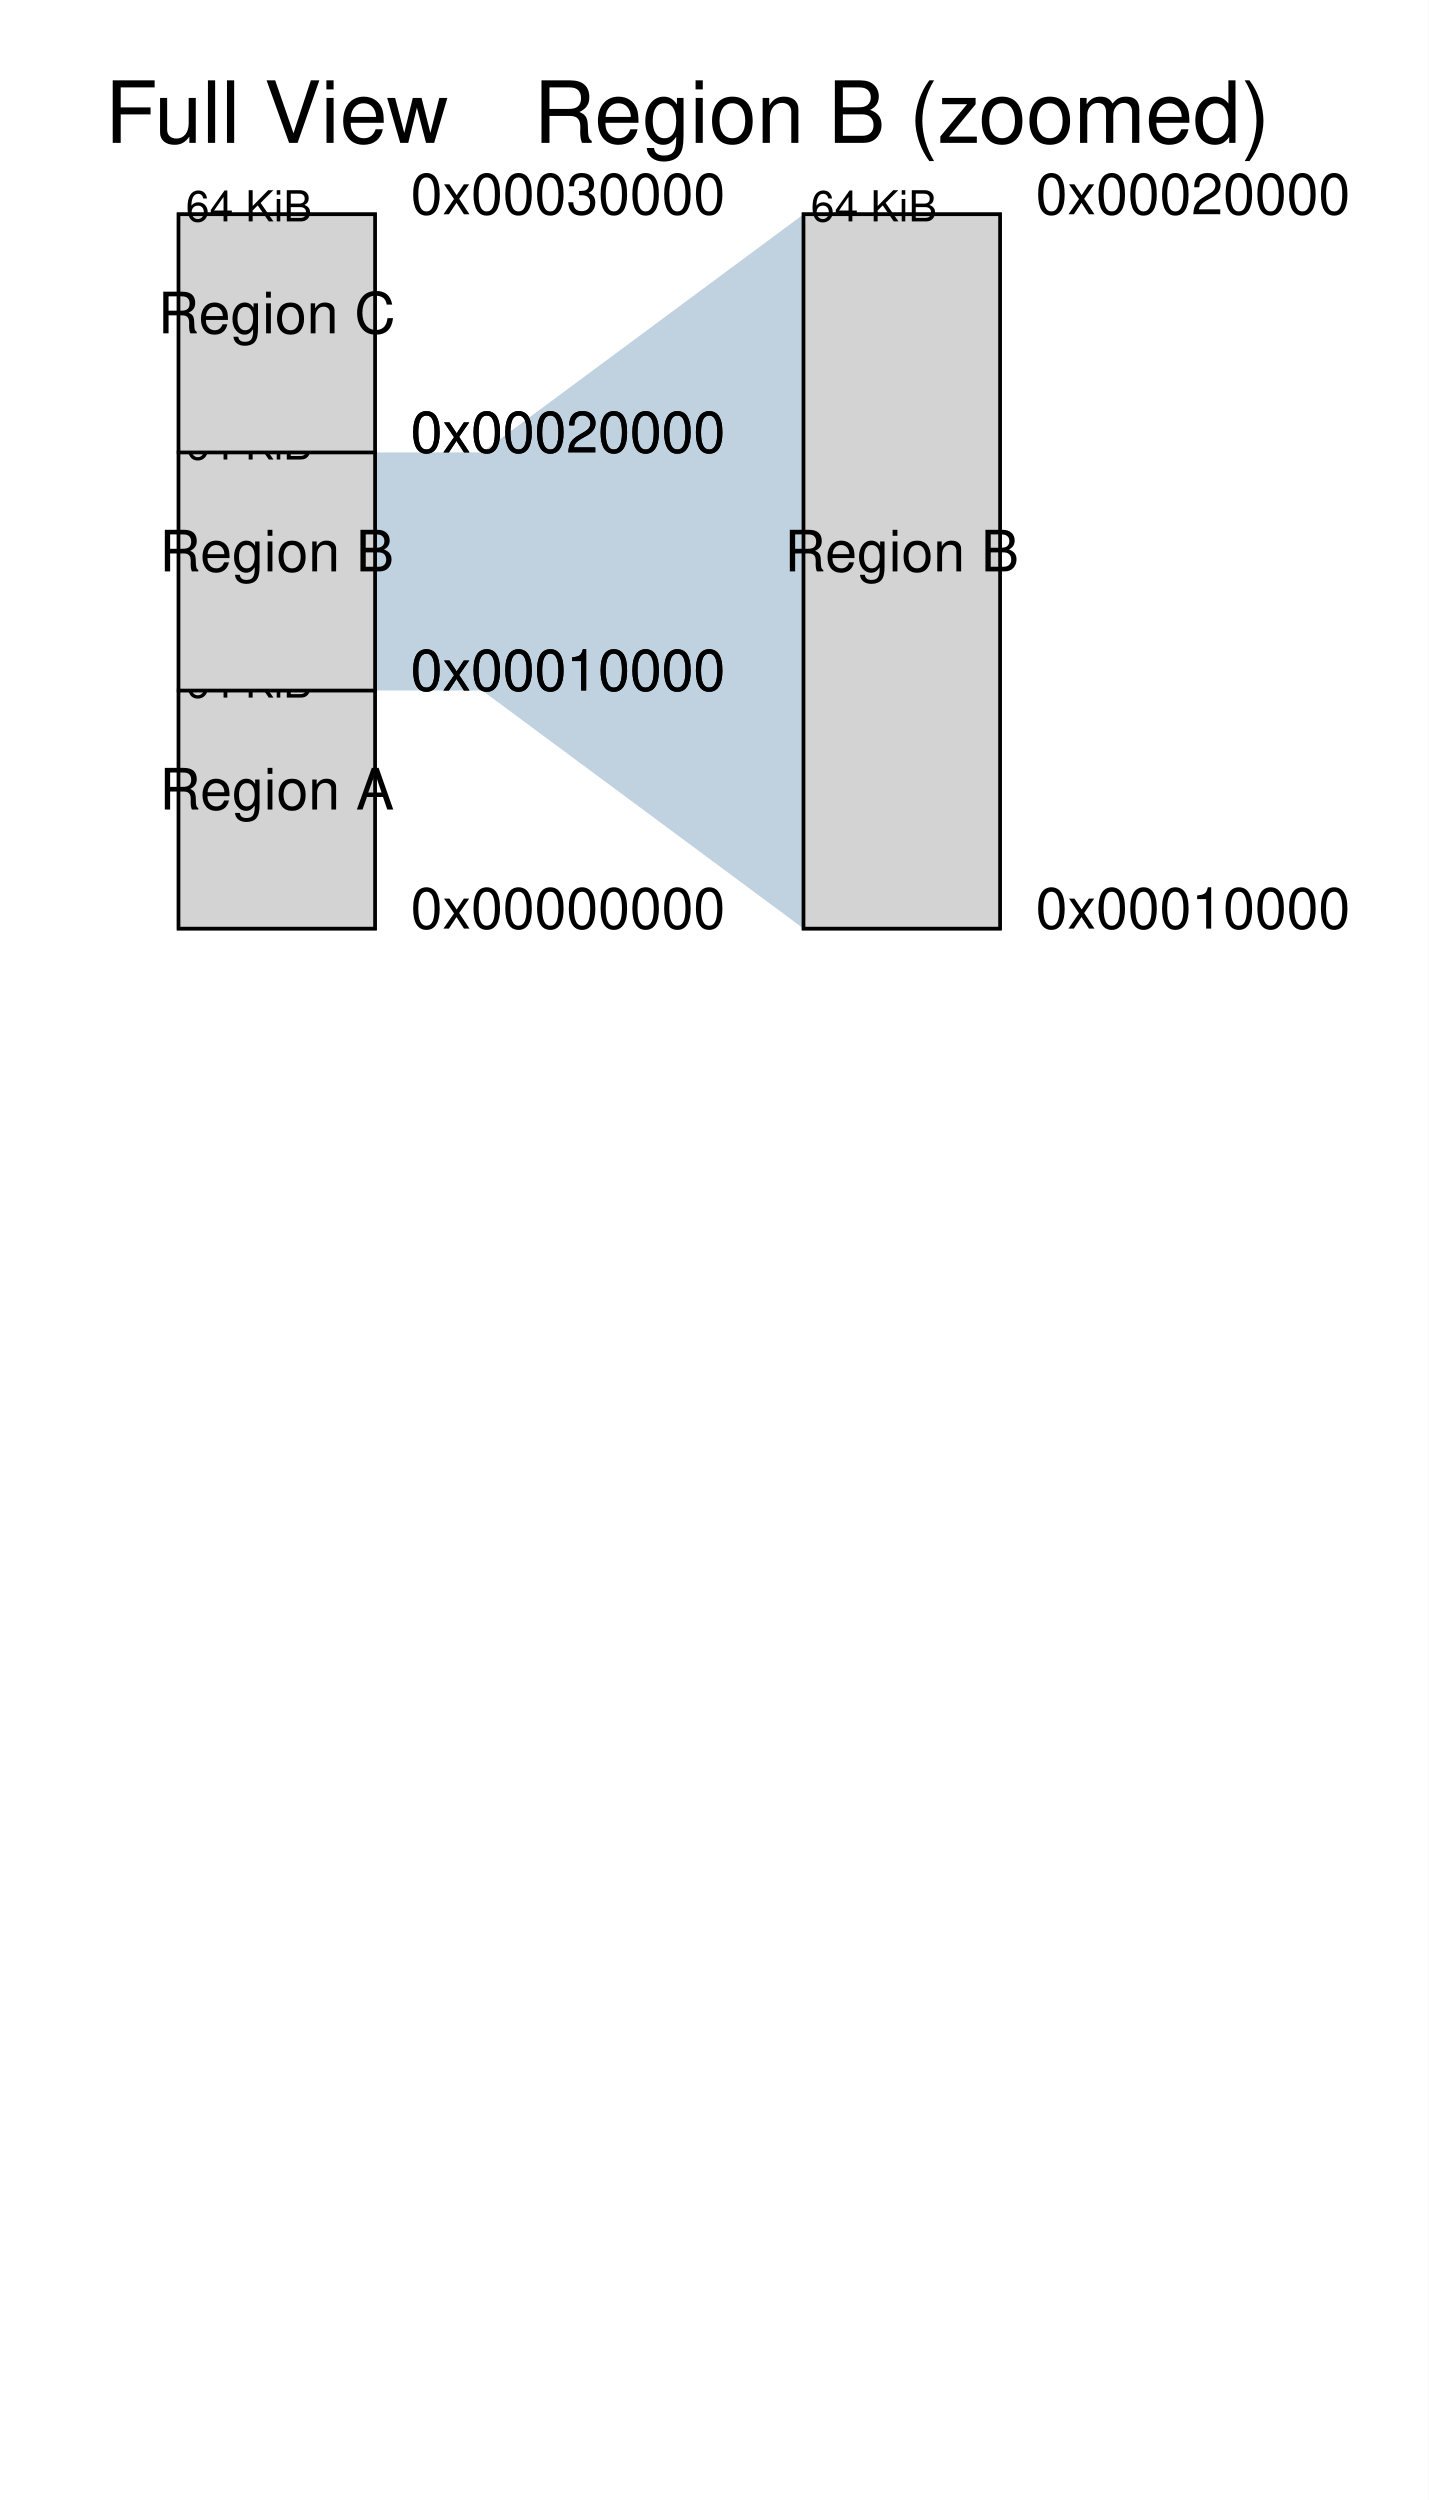
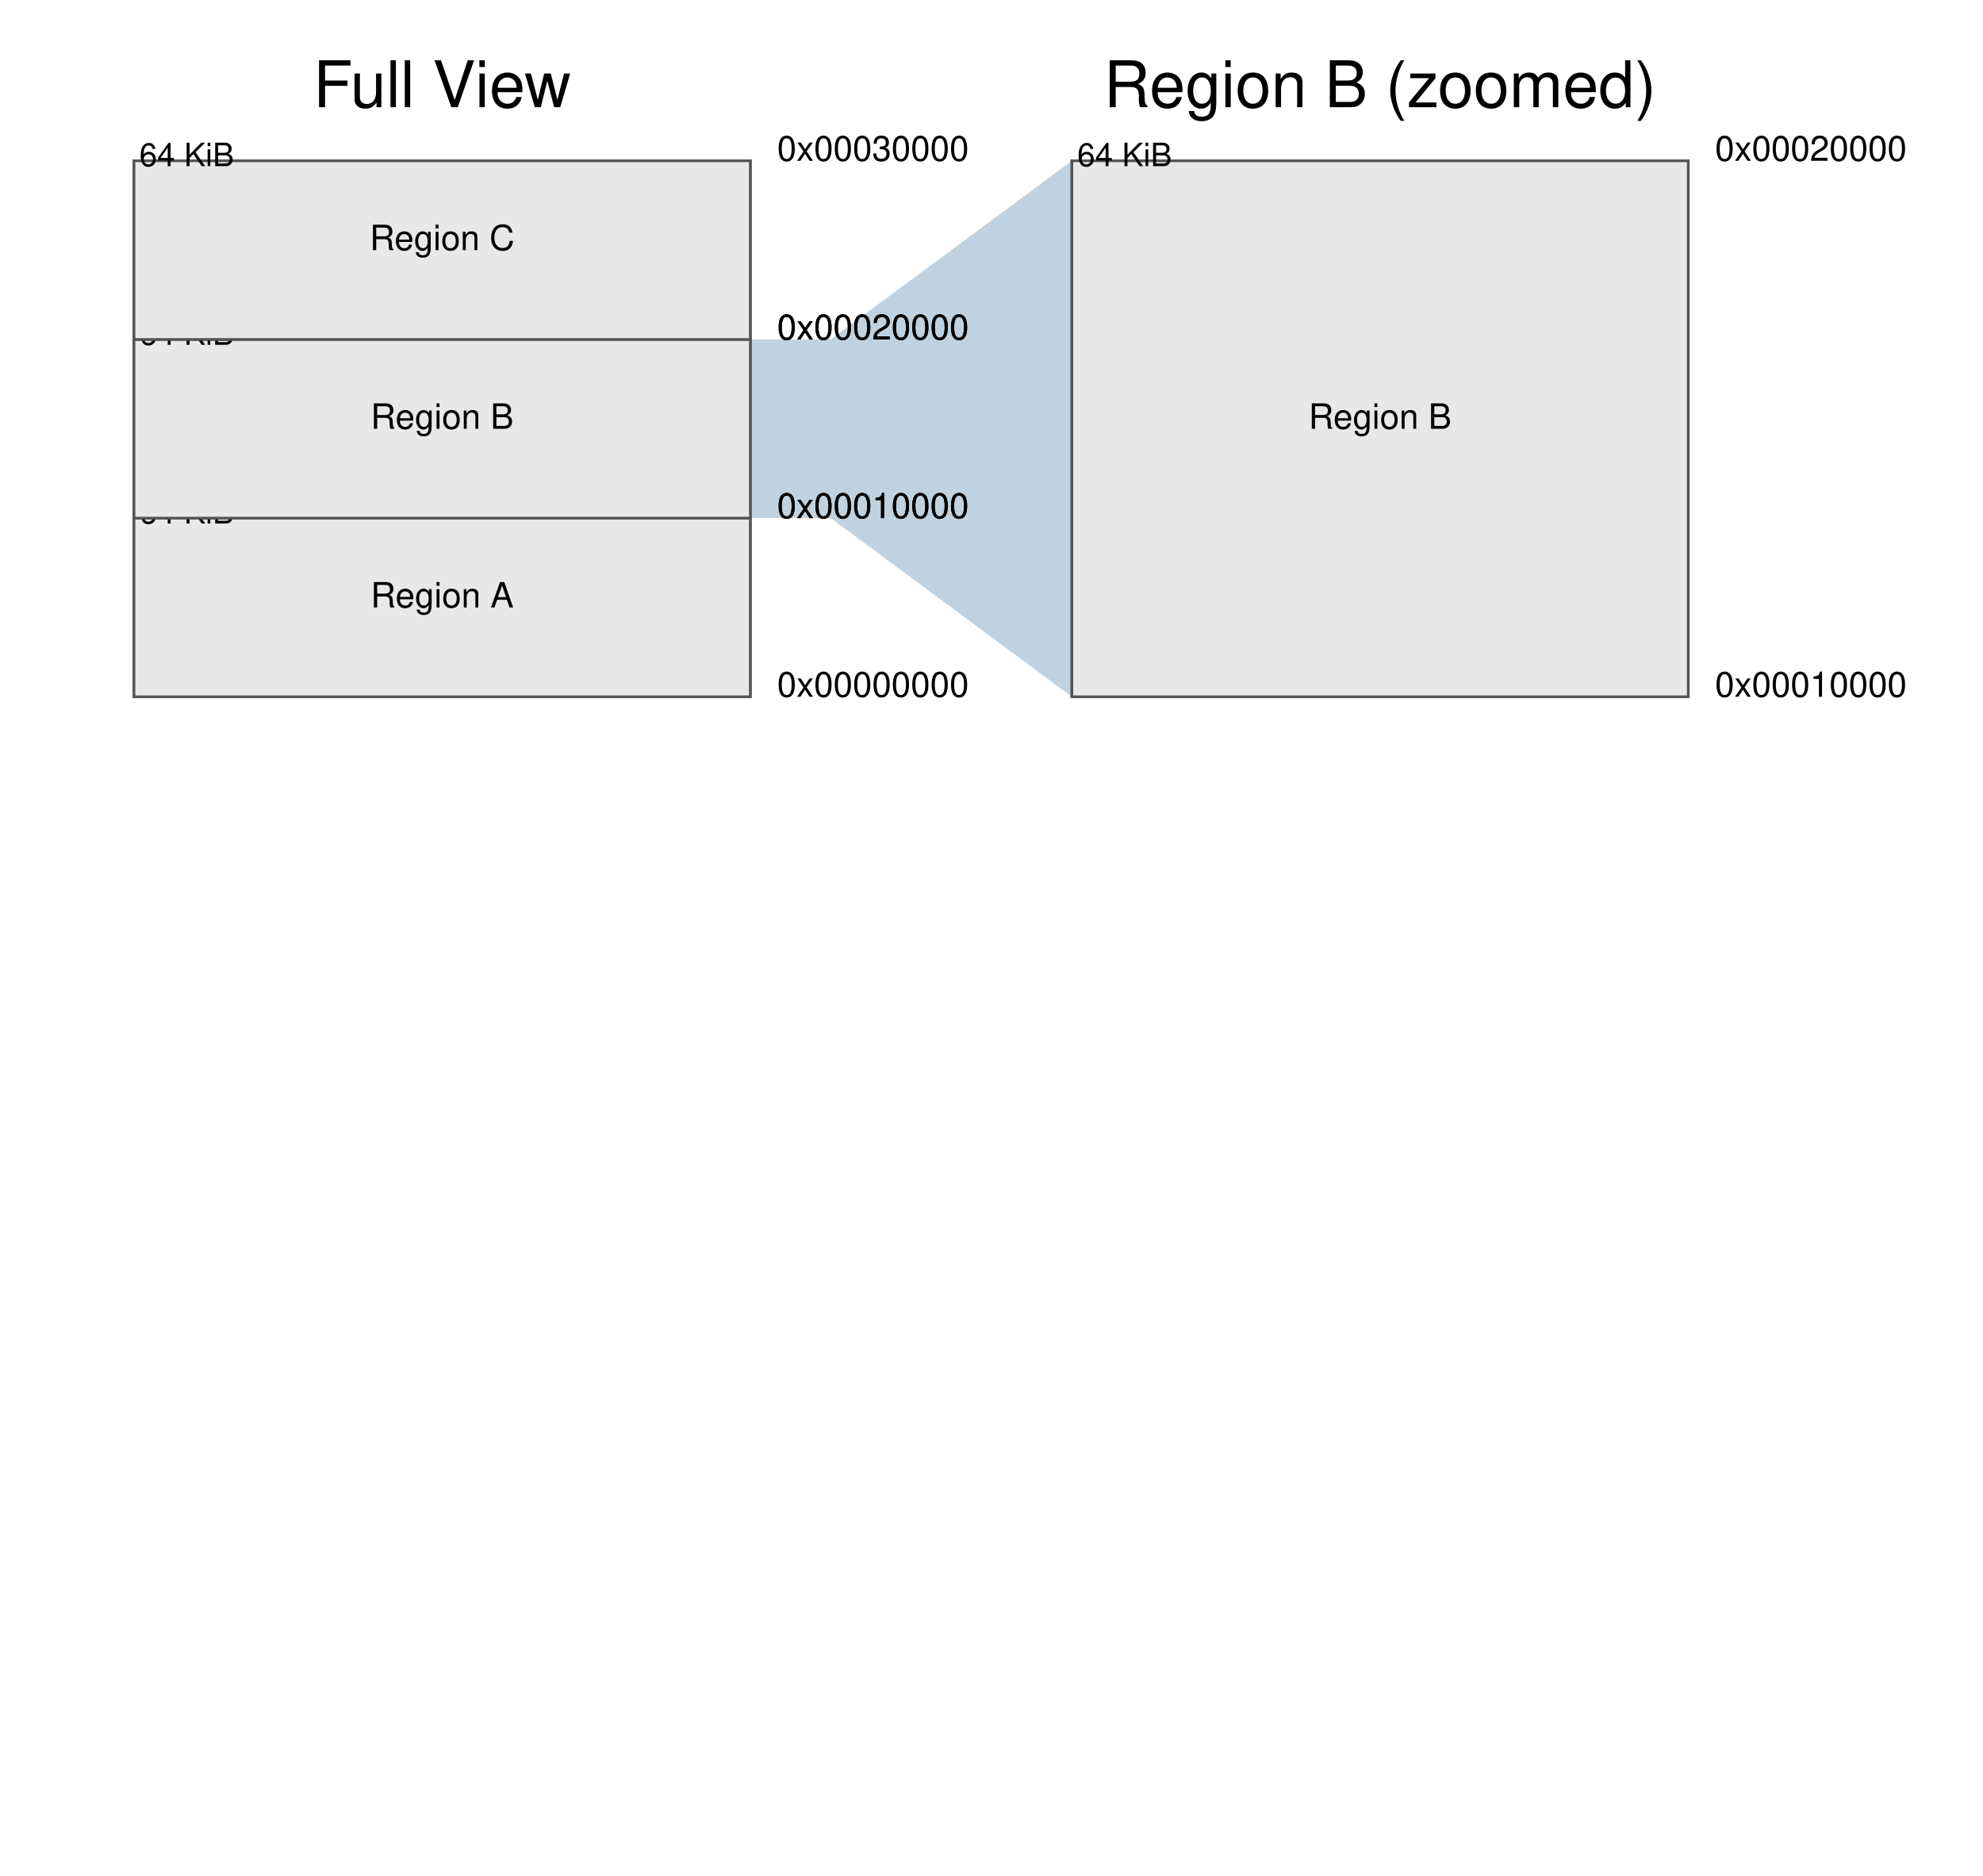
- <svg xmlns="http://www.w3.org/2000/svg" width="400" height="700" viewBox="0 0 400 700">
-   <rect x="0" y="0" width="400" height="700" fill="white" />
+ <svg xmlns="http://www.w3.org/2000/svg" width="740" height="700" viewBox="0 0 740 700">
+   <rect x="0" y="0" width="740" height="700" fill="#ffffff" />
  <g>
    <g>
-       <path d="M 105.0,193.333 L 135.0,193.333 L 225.0,260.0 L 225.0,60.0 L 135.0,126.667 L 105.0,126.667 Z" fill="#4A7FA5" stroke="none" opacity="0.35" />
+       <path d="M 280.0,193.333 L 310.0,193.333 L 400.0,260.0 L 400.0,60.0 L 310.0,126.667 L 280.0,126.667 Z" fill="#4A7FA5" stroke="none" opacity="0.35" />
    </g>
  </g>
  <g />
  <g>
-     <text x="27.5" y="-20" stroke="none" fill="black" stroke-width="0" font-size="24px" font-weight="normal" font-family="Helvetica" text-anchor="middle" alignment-baseline="middle" transform="translate(50.0,60.0)">Full View</text>
+     <text x="115.0" y="-20" stroke="none" fill="#000000" stroke-width="0" font-size="24px" font-weight="normal" font-family="Helvetica" text-anchor="middle" alignment-baseline="middle" transform="translate(50.0,60.0)">Full View</text>
    <g transform="translate(50.0,60.0)">
-       <rect x="0" y="0" width="55.0" height="200.0" fill="white" stroke="black" stroke-width="1" />
-       <rect x="0" y="133.333" width="55.0" height="66.667" fill="lightgrey" stroke="black" stroke-width="1" />
-       <text x="27.5" y="166.667" stroke="none" fill="black" stroke-width="0" font-size="16" font-weight="normal" font-family="Helvetica" text-anchor="middle" alignment-baseline="middle">Region A</text>
-       <text x="65.0" y="200.0" stroke="none" fill="black" stroke-width="0" font-size="16" font-weight="normal" font-family="Helvetica" text-anchor="start" alignment-baseline="middle">0x00000000</text>
-       <text x="65.0" y="133.333" stroke="none" fill="black" stroke-width="0" font-size="16" font-weight="normal" font-family="Helvetica" text-anchor="start" alignment-baseline="middle">0x00010000</text>
-       <text x="2" y="135.333" stroke="none" fill="black" stroke-width="0" font-size="12px" font-weight="normal" font-family="Helvetica" text-anchor="start" alignment-baseline="hanging">64 KiB</text>
-       <rect x="0" y="66.667" width="55.0" height="66.667" fill="lightgrey" stroke="black" stroke-width="1" />
-       <text x="27.5" y="100.0" stroke="none" fill="black" stroke-width="0" font-size="16" font-weight="normal" font-family="Helvetica" text-anchor="middle" alignment-baseline="middle">Region B</text>
-       <text x="65.0" y="133.333" stroke="none" fill="black" stroke-width="0" font-size="16" font-weight="normal" font-family="Helvetica" text-anchor="start" alignment-baseline="middle">0x00010000</text>
-       <text x="65.0" y="66.667" stroke="none" fill="black" stroke-width="0" font-size="16" font-weight="normal" font-family="Helvetica" text-anchor="start" alignment-baseline="middle">0x00020000</text>
-       <text x="2" y="68.667" stroke="none" fill="black" stroke-width="0" font-size="12px" font-weight="normal" font-family="Helvetica" text-anchor="start" alignment-baseline="hanging">64 KiB</text>
-       <rect x="0" y="0.0" width="55.0" height="66.667" fill="lightgrey" stroke="black" stroke-width="1" />
-       <text x="27.5" y="33.333" stroke="none" fill="black" stroke-width="0" font-size="16" font-weight="normal" font-family="Helvetica" text-anchor="middle" alignment-baseline="middle">Region C</text>
-       <text x="65.0" y="66.667" stroke="none" fill="black" stroke-width="0" font-size="16" font-weight="normal" font-family="Helvetica" text-anchor="start" alignment-baseline="middle">0x00020000</text>
-       <text x="65.0" y="0.0" stroke="none" fill="black" stroke-width="0" font-size="16" font-weight="normal" font-family="Helvetica" text-anchor="start" alignment-baseline="middle">0x00030000</text>
-       <text x="2" y="2.0" stroke="none" fill="black" stroke-width="0" font-size="12px" font-weight="normal" font-family="Helvetica" text-anchor="start" alignment-baseline="hanging">64 KiB</text>
+       <rect x="0" y="0" width="230.0" height="200.0" fill="#ffffff" stroke="#555555" stroke-width="1" />
+       <rect x="0" y="133.333" width="230.0" height="66.667" fill="#e8e8e8" stroke="#555555" stroke-width="1" />
+       <text x="115.0" y="166.667" stroke="none" fill="#000000" stroke-width="0" font-size="13" font-weight="normal" font-family="Helvetica" text-anchor="middle" alignment-baseline="middle">Region A</text>
+       <text x="240.0" y="200.0" stroke="none" fill="#000000" stroke-width="0" font-size="13" font-weight="normal" font-family="Helvetica" text-anchor="start" alignment-baseline="middle">0x00000000</text>
+       <text x="240.0" y="133.333" stroke="none" fill="#000000" stroke-width="0" font-size="13" font-weight="normal" font-family="Helvetica" text-anchor="start" alignment-baseline="middle">0x00010000</text>
+       <text x="2" y="135.333" stroke="none" fill="#000000" stroke-width="0" font-size="12px" font-weight="normal" font-family="Helvetica" text-anchor="start" alignment-baseline="hanging">64 KiB</text>
+       <rect x="0" y="66.667" width="230.0" height="66.667" fill="#e8e8e8" stroke="#555555" stroke-width="1" />
+       <text x="115.0" y="100.0" stroke="none" fill="#000000" stroke-width="0" font-size="13" font-weight="normal" font-family="Helvetica" text-anchor="middle" alignment-baseline="middle">Region B</text>
+       <text x="240.0" y="133.333" stroke="none" fill="#000000" stroke-width="0" font-size="13" font-weight="normal" font-family="Helvetica" text-anchor="start" alignment-baseline="middle">0x00010000</text>
+       <text x="240.0" y="66.667" stroke="none" fill="#000000" stroke-width="0" font-size="13" font-weight="normal" font-family="Helvetica" text-anchor="start" alignment-baseline="middle">0x00020000</text>
+       <text x="2" y="68.667" stroke="none" fill="#000000" stroke-width="0" font-size="12px" font-weight="normal" font-family="Helvetica" text-anchor="start" alignment-baseline="hanging">64 KiB</text>
+       <rect x="0" y="0.0" width="230.0" height="66.667" fill="#e8e8e8" stroke="#555555" stroke-width="1" />
+       <text x="115.0" y="33.333" stroke="none" fill="#000000" stroke-width="0" font-size="13" font-weight="normal" font-family="Helvetica" text-anchor="middle" alignment-baseline="middle">Region C</text>
+       <text x="240.0" y="66.667" stroke="none" fill="#000000" stroke-width="0" font-size="13" font-weight="normal" font-family="Helvetica" text-anchor="start" alignment-baseline="middle">0x00020000</text>
+       <text x="240.0" y="0.0" stroke="none" fill="#000000" stroke-width="0" font-size="13" font-weight="normal" font-family="Helvetica" text-anchor="start" alignment-baseline="middle">0x00030000</text>
+       <text x="2" y="2.0" stroke="none" fill="#000000" stroke-width="0" font-size="12px" font-weight="normal" font-family="Helvetica" text-anchor="start" alignment-baseline="hanging">64 KiB</text>
    </g>
  </g>
  <g>
-     <text x="27.5" y="-20" stroke="none" fill="black" stroke-width="0" font-size="24px" font-weight="normal" font-family="Helvetica" text-anchor="middle" alignment-baseline="middle" transform="translate(225.0,60.0)">Region B (zoomed)</text>
-     <g transform="translate(225.0,60.0)">
-       <rect x="0" y="0" width="55.0" height="200.0" fill="white" stroke="black" stroke-width="1" />
-       <rect x="0" y="0.0" width="55.0" height="200.0" fill="lightgrey" stroke="black" stroke-width="1" />
-       <text x="27.5" y="100.0" stroke="none" fill="black" stroke-width="0" font-size="16" font-weight="normal" font-family="Helvetica" text-anchor="middle" alignment-baseline="middle">Region B</text>
-       <text x="65.0" y="200.0" stroke="none" fill="black" stroke-width="0" font-size="16" font-weight="normal" font-family="Helvetica" text-anchor="start" alignment-baseline="middle">0x00010000</text>
-       <text x="65.0" y="0.0" stroke="none" fill="black" stroke-width="0" font-size="16" font-weight="normal" font-family="Helvetica" text-anchor="start" alignment-baseline="middle">0x00020000</text>
-       <text x="2" y="2.0" stroke="none" fill="black" stroke-width="0" font-size="12px" font-weight="normal" font-family="Helvetica" text-anchor="start" alignment-baseline="hanging">64 KiB</text>
+     <text x="115.0" y="-20" stroke="none" fill="#000000" stroke-width="0" font-size="24px" font-weight="normal" font-family="Helvetica" text-anchor="middle" alignment-baseline="middle" transform="translate(400.0,60.0)">Region B (zoomed)</text>
+     <g transform="translate(400.0,60.0)">
+       <rect x="0" y="0" width="230.0" height="200.0" fill="#ffffff" stroke="#555555" stroke-width="1" />
+       <rect x="0" y="0.0" width="230.0" height="200.0" fill="#e8e8e8" stroke="#555555" stroke-width="1" />
+       <text x="115.0" y="100.0" stroke="none" fill="#000000" stroke-width="0" font-size="13" font-weight="normal" font-family="Helvetica" text-anchor="middle" alignment-baseline="middle">Region B</text>
+       <text x="240.0" y="200.0" stroke="none" fill="#000000" stroke-width="0" font-size="13" font-weight="normal" font-family="Helvetica" text-anchor="start" alignment-baseline="middle">0x00010000</text>
+       <text x="240.0" y="0.0" stroke="none" fill="#000000" stroke-width="0" font-size="13" font-weight="normal" font-family="Helvetica" text-anchor="start" alignment-baseline="middle">0x00020000</text>
+       <text x="2" y="2.0" stroke="none" fill="#000000" stroke-width="0" font-size="12px" font-weight="normal" font-family="Helvetica" text-anchor="start" alignment-baseline="hanging">64 KiB</text>
    </g>
  </g>
  <g>
    <g transform="translate(50.0,60.0)" />
-     <g transform="translate(225.0,60.0)" />
+     <g transform="translate(400.0,60.0)" />
  </g>
  <g>
    <g transform="translate(50.0,60.0)">
      <g />
      <g />
      <g />
    </g>
-     <g transform="translate(225.0,60.0)">
+     <g transform="translate(400.0,60.0)">
      <g />
    </g>
  </g>
</svg>
